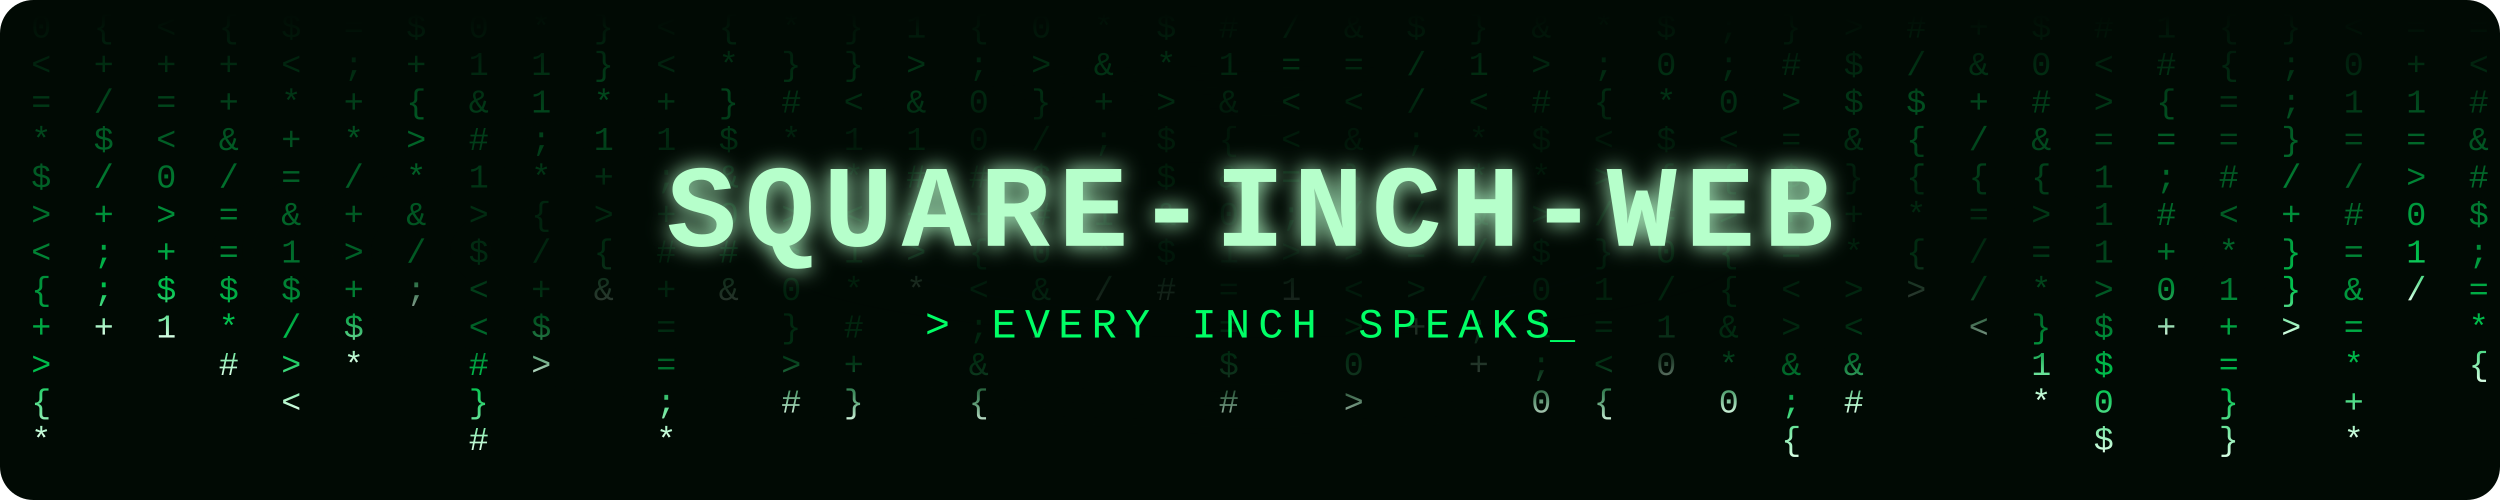
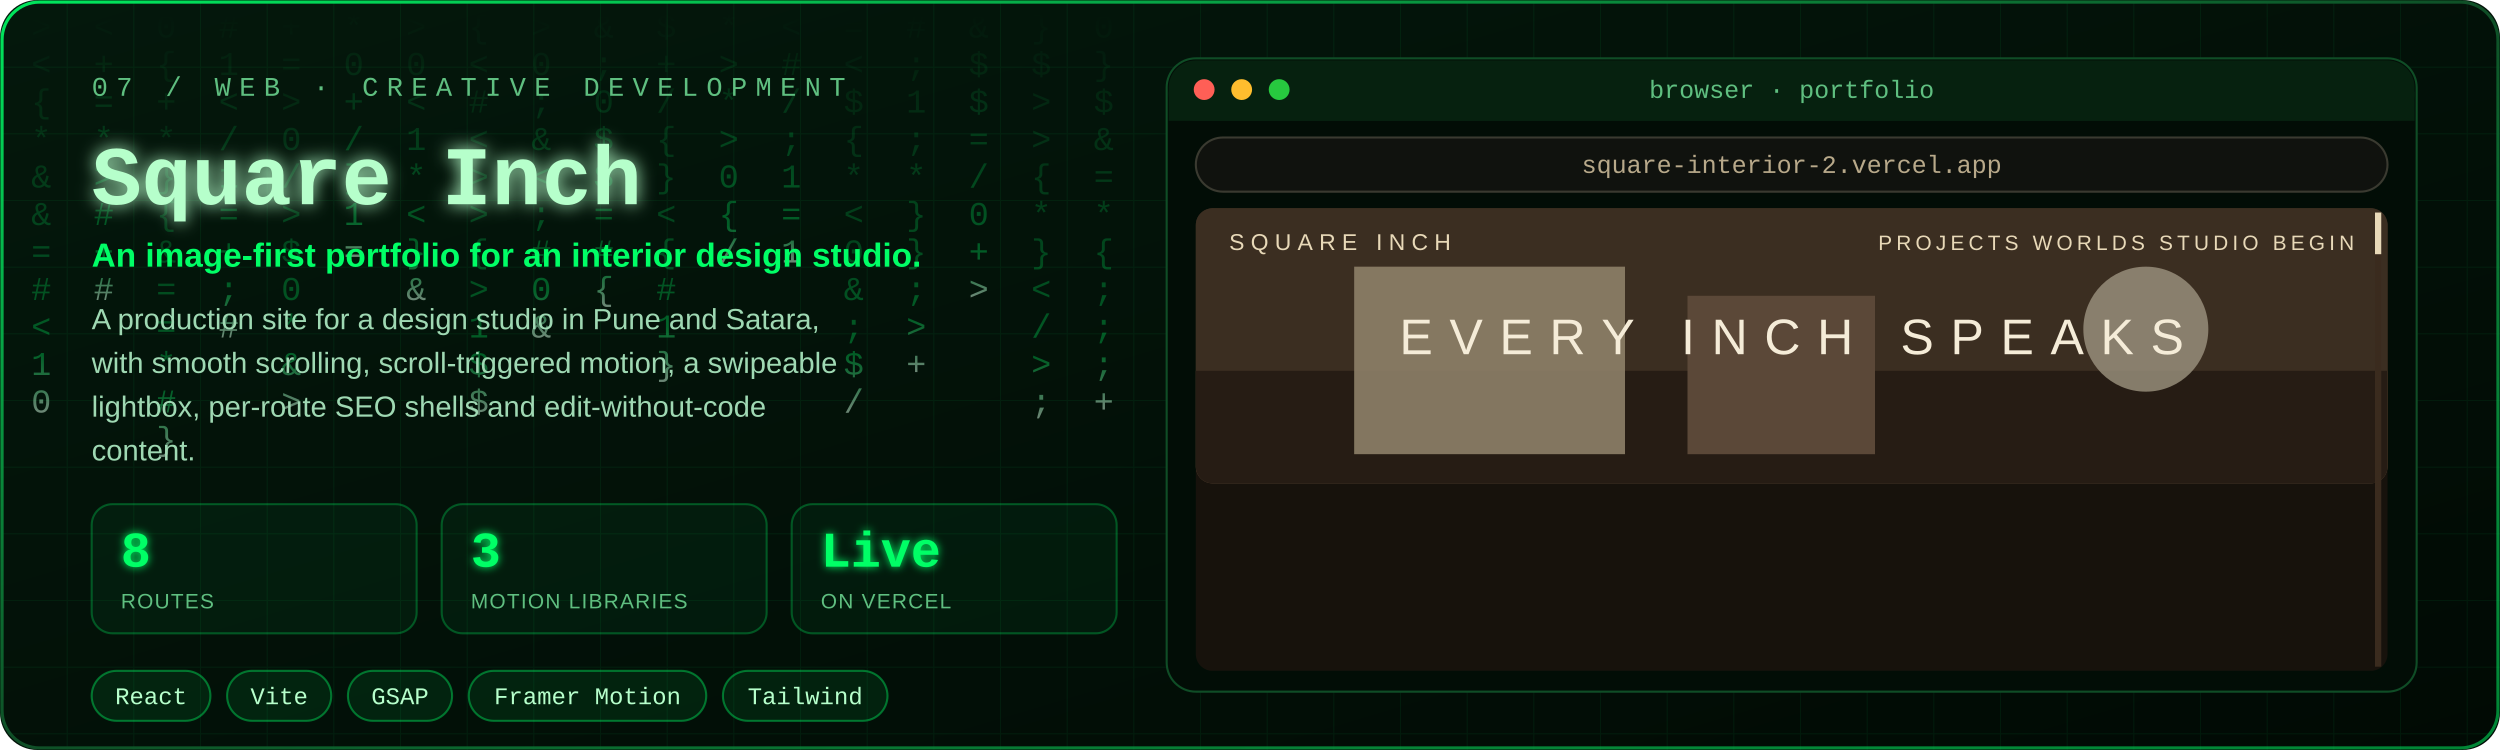
- <svg xmlns="http://www.w3.org/2000/svg" width="1200" height="240" viewBox="0 0 1200 240">
+ <svg xmlns="http://www.w3.org/2000/svg" width="1200" height="360" viewBox="0 0 1200 360">
  <defs>
    <clipPath id="clip">
-       <rect width="1200" height="240" rx="16" />
+       <rect width="1200" height="360" rx="18" />
    </clipPath>
-     <linearGradient id="fade" x1="0" y1="0" x2="0" y2="1">
+     <linearGradient id="bg" x1="0" y1="0" x2="1" y2="1">
+       <stop offset="0" stop-color="#04180c" />
+       <stop offset="1" stop-color="#010a04" />
+     </linearGradient>
+     <linearGradient id="bd" x1="0" y1="0" x2="1" y2="1">
+       <stop offset="0" stop-color="#00ff66" stop-opacity="0.9" />
+       <stop offset="0.5" stop-color="#0f4d26" />
+       <stop offset="1" stop-color="#00ff66" stop-opacity="0.5" />
+     </linearGradient>
+     <linearGradient id="sweep" x1="0" y1="0" x2="1" y2="0">
      <stop offset="0" stop-color="#00ff66" stop-opacity="0" />
-       <stop offset="0.85" stop-color="#00ff66" stop-opacity="0.75" />
-       <stop offset="1" stop-color="#d9ffe6" />
+       <stop offset="0.5" stop-color="#00ff66" stop-opacity="0.10" />
+       <stop offset="1" stop-color="#00ff66" stop-opacity="0" />
    </linearGradient>
-     <radialGradient id="dark" cx="0.5" cy="0.5" r="0.5">
-       <stop offset="0" stop-color="#010a04" stop-opacity="0.95" />
-       <stop offset="0.7" stop-color="#010a04" stop-opacity="0.8" />
-       <stop offset="1" stop-color="#010a04" stop-opacity="0" />
-     </radialGradient>
-     <filter id="glow" x="-20%" y="-50%" width="140%" height="200%">
-       <feGaussianBlur stdDeviation="5" result="b" />
+     <pattern id="grid" width="32" height="32" patternUnits="userSpaceOnUse">
+       <path d="M32 0H0V32" fill="none" stroke="#00ff66" stroke-opacity="0.06" />
+     </pattern>
+     <filter id="g" x="-20%" y="-50%" width="140%" height="200%">
+       <feGaussianBlur stdDeviation="4" result="b" />
      <feMerge>
        <feMergeNode in="b" />
        <feMergeNode in="SourceGraphic" />
      </feMerge>
    </filter>
+     <filter id="gs" x="-60%" y="-60%" width="220%" height="220%">
+       <feGaussianBlur stdDeviation="2" result="b" />
+       <feMerge>
+         <feMergeNode in="b" />
+         <feMergeNode in="SourceGraphic" />
+       </feMerge>
+     </filter>
+     <linearGradient id="fade" x1="0" y1="0" x2="0" y2="1">
+       <stop offset="0" stop-color="#00ff66" stop-opacity="0" />
+       <stop offset="0.85" stop-color="#00ff66" stop-opacity="0.35" />
+       <stop offset="1" stop-color="#d9ffe6" stop-opacity="0.55" />
+     </linearGradient>
  </defs>
  <g clip-path="url(#clip)">
-     <rect width="1200" height="240" fill="#010a04" />
-     <g font-family="Consolas,'Courier New',monospace" font-size="16">
+     <rect width="1200" height="360" fill="url(#bg)" />
+     <rect width="1200" height="360" fill="url(#grid)" />
+     <g font-family="Consolas,'Courier New',monospace" font-size="16" opacity="0.9">
      <text x="15" y="0" fill="url(#fade)">
-         <animateTransform attributeName="transform" type="translate" from="0 -226" to="0 260" dur="5.7s" begin="-4.5s" repeatCount="indefinite" />
-         <tspan x="15" dy="18">0</tspan>
-         <tspan x="15" dy="18">&lt;</tspan>
-         <tspan x="15" dy="18">=</tspan>
-         <tspan x="15" dy="18">*</tspan>
-         <tspan x="15" dy="18">$</tspan>
+         <animateTransform attributeName="transform" type="translate" from="0 -208" to="0 380" dur="6.1s" begin="-1.8s" repeatCount="indefinite" />
        <tspan x="15" dy="18">&gt;</tspan>
        <tspan x="15" dy="18">&lt;</tspan>
        <tspan x="15" dy="18">{</tspan>
-         <tspan x="15" dy="18">+</tspan>
-         <tspan x="15" dy="18">&gt;</tspan>
-         <tspan x="15" dy="18">{</tspan>
        <tspan x="15" dy="18">*</tspan>
+         <tspan x="15" dy="18">&amp;</tspan>
+         <tspan x="15" dy="18">&amp;</tspan>
+         <tspan x="15" dy="18">=</tspan>
+         <tspan x="15" dy="18">#</tspan>
+         <tspan x="15" dy="18">&lt;</tspan>
+         <tspan x="15" dy="18">1</tspan>
+         <tspan x="15" dy="18">0</tspan>
      </text>
      <text x="45" y="0" fill="url(#fade)">
-         <animateTransform attributeName="transform" type="translate" from="0 -172" to="0 260" dur="4.5s" begin="-1.8s" repeatCount="indefinite" />
-         <tspan x="45" dy="18">{</tspan>
+         <animateTransform attributeName="transform" type="translate" from="0 -154" to="0 380" dur="5.9s" begin="-4.4s" repeatCount="indefinite" />
+         <tspan x="45" dy="18">&lt;</tspan>
        <tspan x="45" dy="18">+</tspan>
-         <tspan x="45" dy="18">/</tspan>
-         <tspan x="45" dy="18">$</tspan>
-         <tspan x="45" dy="18">/</tspan>
+         <tspan x="45" dy="18">=</tspan>
+         <tspan x="45" dy="18">*</tspan>
+         <tspan x="45" dy="18">&gt;</tspan>
+         <tspan x="45" dy="18">#</tspan>
        <tspan x="45" dy="18">+</tspan>
-         <tspan x="45" dy="18">;</tspan>
-         <tspan x="45" dy="18">;</tspan>
-         <tspan x="45" dy="18">+</tspan>
+         <tspan x="45" dy="18">#</tspan>
      </text>
      <text x="75" y="0" fill="url(#fade)">
-         <animateTransform attributeName="transform" type="translate" from="0 -172" to="0 260" dur="7.5s" begin="-1.4s" repeatCount="indefinite" />
-         <tspan x="75" dy="18">&lt;</tspan>
+         <animateTransform attributeName="transform" type="translate" from="0 -226" to="0 380" dur="6.0s" begin="-6.0s" repeatCount="indefinite" />
+         <tspan x="75" dy="18">0</tspan>
+         <tspan x="75" dy="18">{</tspan>
        <tspan x="75" dy="18">+</tspan>
+         <tspan x="75" dy="18">*</tspan>
+         <tspan x="75" dy="18">}</tspan>
+         <tspan x="75" dy="18">{</tspan>
+         <tspan x="75" dy="18">&amp;</tspan>
        <tspan x="75" dy="18">=</tspan>
-         <tspan x="75" dy="18">&lt;</tspan>
-         <tspan x="75" dy="18">0</tspan>
-         <tspan x="75" dy="18">&gt;</tspan>
-         <tspan x="75" dy="18">+</tspan>
-         <tspan x="75" dy="18">$</tspan>
-         <tspan x="75" dy="18">1</tspan>
+         <tspan x="75" dy="18">=</tspan>
+         <tspan x="75" dy="18">*</tspan>
+         <tspan x="75" dy="18">#</tspan>
+         <tspan x="75" dy="18">}</tspan>
      </text>
      <text x="105" y="0" fill="url(#fade)">
-         <animateTransform attributeName="transform" type="translate" from="0 -190" to="0 260" dur="8.1s" begin="-6.2s" repeatCount="indefinite" />
-         <tspan x="105" dy="18">{</tspan>
+         <animateTransform attributeName="transform" type="translate" from="0 -172" to="0 380" dur="6.7s" begin="-5.9s" repeatCount="indefinite" />
+         <tspan x="105" dy="18">#</tspan>
+         <tspan x="105" dy="18">1</tspan>
+         <tspan x="105" dy="18">&lt;</tspan>
+         <tspan x="105" dy="18">/</tspan>
+         <tspan x="105" dy="18">1</tspan>
+         <tspan x="105" dy="18">=</tspan>
        <tspan x="105" dy="18">+</tspan>
-         <tspan x="105" dy="18">+</tspan>
-         <tspan x="105" dy="18">&amp;</tspan>
-         <tspan x="105" dy="18">/</tspan>
-         <tspan x="105" dy="18">=</tspan>
-         <tspan x="105" dy="18">=</tspan>
-         <tspan x="105" dy="18">$</tspan>
-         <tspan x="105" dy="18">*</tspan>
+         <tspan x="105" dy="18">;</tspan>
        <tspan x="105" dy="18">#</tspan>
      </text>
      <text x="135" y="0" fill="url(#fade)">
-         <animateTransform attributeName="transform" type="translate" from="0 -208" to="0 260" dur="8.1s" begin="-4.2s" repeatCount="indefinite" />
-         <tspan x="135" dy="18">$</tspan>
-         <tspan x="135" dy="18">&lt;</tspan>
-         <tspan x="135" dy="18">*</tspan>
+         <animateTransform attributeName="transform" type="translate" from="0 -208" to="0 380" dur="4.7s" begin="-3.8s" repeatCount="indefinite" />
        <tspan x="135" dy="18">+</tspan>
        <tspan x="135" dy="18">=</tspan>
-         <tspan x="135" dy="18">&amp;</tspan>
-         <tspan x="135" dy="18">1</tspan>
-         <tspan x="135" dy="18">$</tspan>
+         <tspan x="135" dy="18">&gt;</tspan>
+         <tspan x="135" dy="18">0</tspan>
        <tspan x="135" dy="18">/</tspan>
        <tspan x="135" dy="18">&gt;</tspan>
-         <tspan x="135" dy="18">&lt;</tspan>
+         <tspan x="135" dy="18">$</tspan>
+         <tspan x="135" dy="18">0</tspan>
+         <tspan x="135" dy="18">*</tspan>
+         <tspan x="135" dy="18">&amp;</tspan>
+         <tspan x="135" dy="18">&gt;</tspan>
      </text>
      <text x="165" y="0" fill="url(#fade)">
-         <animateTransform attributeName="transform" type="translate" from="0 -190" to="0 260" dur="6.8s" begin="-6.3s" repeatCount="indefinite" />
+         <animateTransform attributeName="transform" type="translate" from="0 -136" to="0 380" dur="8.8s" begin="-3.3s" repeatCount="indefinite" />
+         <tspan x="165" dy="18">*</tspan>
+         <tspan x="165" dy="18">0</tspan>
+         <tspan x="165" dy="18">+</tspan>
+         <tspan x="165" dy="18">/</tspan>
+         <tspan x="165" dy="18">}</tspan>
+         <tspan x="165" dy="18">1</tspan>
        <tspan x="165" dy="18">=</tspan>
-         <tspan x="165" dy="18">;</tspan>
-         <tspan x="165" dy="18">+</tspan>
-         <tspan x="165" dy="18">*</tspan>
-         <tspan x="165" dy="18">/</tspan>
-         <tspan x="165" dy="18">+</tspan>
-         <tspan x="165" dy="18">&gt;</tspan>
-         <tspan x="165" dy="18">+</tspan>
-         <tspan x="165" dy="18">$</tspan>
-         <tspan x="165" dy="18">*</tspan>
      </text>
      <text x="195" y="0" fill="url(#fade)">
-         <animateTransform attributeName="transform" type="translate" from="0 -154" to="0 260" dur="6.7s" begin="-1.4s" repeatCount="indefinite" />
-         <tspan x="195" dy="18">$</tspan>
-         <tspan x="195" dy="18">+</tspan>
-         <tspan x="195" dy="18">{</tspan>
+         <animateTransform attributeName="transform" type="translate" from="0 -154" to="0 380" dur="8.8s" begin="-4.6s" repeatCount="indefinite" />
        <tspan x="195" dy="18">&gt;</tspan>
+         <tspan x="195" dy="18">0</tspan>
+         <tspan x="195" dy="18">&lt;</tspan>
+         <tspan x="195" dy="18">1</tspan>
        <tspan x="195" dy="18">*</tspan>
+         <tspan x="195" dy="18">&lt;</tspan>
+         <tspan x="195" dy="18">}</tspan>
        <tspan x="195" dy="18">&amp;</tspan>
-         <tspan x="195" dy="18">/</tspan>
-         <tspan x="195" dy="18">;</tspan>
      </text>
      <text x="225" y="0" fill="url(#fade)">
-         <animateTransform attributeName="transform" type="translate" from="0 -226" to="0 260" dur="6.5s" begin="-1.1s" repeatCount="indefinite" />
-         <tspan x="225" dy="18">0</tspan>
-         <tspan x="225" dy="18">1</tspan>
-         <tspan x="225" dy="18">&amp;</tspan>
-         <tspan x="225" dy="18">#</tspan>
-         <tspan x="225" dy="18">1</tspan>
-         <tspan x="225" dy="18">&gt;</tspan>
-         <tspan x="225" dy="18">$</tspan>
-         <tspan x="225" dy="18">&lt;</tspan>
+         <animateTransform attributeName="transform" type="translate" from="0 -208" to="0 380" dur="8.1s" begin="-4.3s" repeatCount="indefinite" />
+         <tspan x="225" dy="18">{</tspan>
        <tspan x="225" dy="18">&lt;</tspan>
        <tspan x="225" dy="18">#</tspan>
-         <tspan x="225" dy="18">}</tspan>
-         <tspan x="225" dy="18">#</tspan>
+         <tspan x="225" dy="18">&lt;</tspan>
+         <tspan x="225" dy="18">&gt;</tspan>
+         <tspan x="225" dy="18">&gt;</tspan>
+         <tspan x="225" dy="18">{</tspan>
+         <tspan x="225" dy="18">&gt;</tspan>
+         <tspan x="225" dy="18">1</tspan>
+         <tspan x="225" dy="18">$</tspan>
+         <tspan x="225" dy="18">$</tspan>
      </text>
      <text x="255" y="0" fill="url(#fade)">
-         <animateTransform attributeName="transform" type="translate" from="0 -190" to="0 260" dur="6.1s" begin="-0.5s" repeatCount="indefinite" />
-         <tspan x="255" dy="18">*</tspan>
-         <tspan x="255" dy="18">1</tspan>
-         <tspan x="255" dy="18">1</tspan>
+         <animateTransform attributeName="transform" type="translate" from="0 -172" to="0 380" dur="5.7s" begin="-0.3s" repeatCount="indefinite" />
+         <tspan x="255" dy="18">&gt;</tspan>
+         <tspan x="255" dy="18">0</tspan>
        <tspan x="255" dy="18">;</tspan>
-         <tspan x="255" dy="18">*</tspan>
-         <tspan x="255" dy="18">{</tspan>
-         <tspan x="255" dy="18">/</tspan>
-         <tspan x="255" dy="18">+</tspan>
-         <tspan x="255" dy="18">$</tspan>
-         <tspan x="255" dy="18">&gt;</tspan>
+         <tspan x="255" dy="18">&amp;</tspan>
+         <tspan x="255" dy="18">&lt;</tspan>
+         <tspan x="255" dy="18">;</tspan>
+         <tspan x="255" dy="18">#</tspan>
+         <tspan x="255" dy="18">0</tspan>
+         <tspan x="255" dy="18">&amp;</tspan>
      </text>
      <text x="285" y="0" fill="url(#fade)">
-         <animateTransform attributeName="transform" type="translate" from="0 -154" to="0 260" dur="5.2s" begin="-0.2s" repeatCount="indefinite" />
-         <tspan x="285" dy="18">}</tspan>
-         <tspan x="285" dy="18">}</tspan>
-         <tspan x="285" dy="18">*</tspan>
-         <tspan x="285" dy="18">1</tspan>
-         <tspan x="285" dy="18">+</tspan>
-         <tspan x="285" dy="18">&gt;</tspan>
+         <animateTransform attributeName="transform" type="translate" from="0 -154" to="0 380" dur="5.5s" begin="-0.4s" repeatCount="indefinite" />
+         <tspan x="285" dy="18">&amp;</tspan>
+         <tspan x="285" dy="18">;</tspan>
+         <tspan x="285" dy="18">0</tspan>
+         <tspan x="285" dy="18">$</tspan>
+         <tspan x="285" dy="18">$</tspan>
+         <tspan x="285" dy="18">=</tspan>
+         <tspan x="285" dy="18">#</tspan>
        <tspan x="285" dy="18">{</tspan>
-         <tspan x="285" dy="18">&amp;</tspan>
      </text>
      <text x="315" y="0" fill="url(#fade)">
-         <animateTransform attributeName="transform" type="translate" from="0 -226" to="0 260" dur="5.1s" begin="-3.1s" repeatCount="indefinite" />
+         <animateTransform attributeName="transform" type="translate" from="0 -190" to="0 380" dur="6.4s" begin="-6.1s" repeatCount="indefinite" />
+         <tspan x="315" dy="18">$</tspan>
+         <tspan x="315" dy="18">+</tspan>
+         <tspan x="315" dy="18">/</tspan>
+         <tspan x="315" dy="18">{</tspan>
+         <tspan x="315" dy="18">}</tspan>
        <tspan x="315" dy="18">&lt;</tspan>
-         <tspan x="315" dy="18">&lt;</tspan>
-         <tspan x="315" dy="18">+</tspan>
+         <tspan x="315" dy="18">{</tspan>
+         <tspan x="315" dy="18">#</tspan>
        <tspan x="315" dy="18">1</tspan>
-         <tspan x="315" dy="18">;</tspan>
-         <tspan x="315" dy="18">+</tspan>
-         <tspan x="315" dy="18">#</tspan>
-         <tspan x="315" dy="18">+</tspan>
-         <tspan x="315" dy="18">=</tspan>
-         <tspan x="315" dy="18">=</tspan>
-         <tspan x="315" dy="18">;</tspan>
-         <tspan x="315" dy="18">*</tspan>
+         <tspan x="315" dy="18">}</tspan>
      </text>
      <text x="345" y="0" fill="url(#fade)">
-         <animateTransform attributeName="transform" type="translate" from="0 -154" to="0 260" dur="7.0s" begin="-6.7s" repeatCount="indefinite" />
+         <animateTransform attributeName="transform" type="translate" from="0 -136" to="0 380" dur="8.2s" begin="-4.4s" repeatCount="indefinite" />
+         <tspan x="345" dy="18">*</tspan>
+         <tspan x="345" dy="18">&gt;</tspan>
+         <tspan x="345" dy="18">*</tspan>
+         <tspan x="345" dy="18">&gt;</tspan>
+         <tspan x="345" dy="18">0</tspan>
        <tspan x="345" dy="18">{</tspan>
-         <tspan x="345" dy="18">*</tspan>
-         <tspan x="345" dy="18">}</tspan>
-         <tspan x="345" dy="18">$</tspan>
-         <tspan x="345" dy="18">&amp;</tspan>
-         <tspan x="345" dy="18">0</tspan>
-         <tspan x="345" dy="18">#</tspan>
-         <tspan x="345" dy="18">&amp;</tspan>
+         <tspan x="345" dy="18">/</tspan>
      </text>
      <text x="375" y="0" fill="url(#fade)">
-         <animateTransform attributeName="transform" type="translate" from="0 -208" to="0 260" dur="8.2s" begin="-7.1s" repeatCount="indefinite" />
-         <tspan x="375" dy="18">*</tspan>
-         <tspan x="375" dy="18">}</tspan>
+         <animateTransform attributeName="transform" type="translate" from="0 -136" to="0 380" dur="7.5s" begin="-2.3s" repeatCount="indefinite" />
+         <tspan x="375" dy="18">&lt;</tspan>
        <tspan x="375" dy="18">#</tspan>
-         <tspan x="375" dy="18">*</tspan>
-         <tspan x="375" dy="18">&gt;</tspan>
-         <tspan x="375" dy="18">&gt;</tspan>
-         <tspan x="375" dy="18">&gt;</tspan>
-         <tspan x="375" dy="18">0</tspan>
-         <tspan x="375" dy="18">}</tspan>
-         <tspan x="375" dy="18">&gt;</tspan>
-         <tspan x="375" dy="18">#</tspan>
+         <tspan x="375" dy="18">/</tspan>
+         <tspan x="375" dy="18">;</tspan>
+         <tspan x="375" dy="18">1</tspan>
+         <tspan x="375" dy="18">=</tspan>
+         <tspan x="375" dy="18">1</tspan>
      </text>
      <text x="405" y="0" fill="url(#fade)">
-         <animateTransform attributeName="transform" type="translate" from="0 -208" to="0 260" dur="5.7s" begin="-4.6s" repeatCount="indefinite" />
-         <tspan x="405" dy="18">}</tspan>
-         <tspan x="405" dy="18">}</tspan>
+         <animateTransform attributeName="transform" type="translate" from="0 -208" to="0 380" dur="7.2s" begin="-1.7s" repeatCount="indefinite" />
+         <tspan x="405" dy="18">=</tspan>
        <tspan x="405" dy="18">&lt;</tspan>
-         <tspan x="405" dy="18">1</tspan>
+         <tspan x="405" dy="18">$</tspan>
+         <tspan x="405" dy="18">{</tspan>
        <tspan x="405" dy="18">*</tspan>
        <tspan x="405" dy="18">&lt;</tspan>
-         <tspan x="405" dy="18">1</tspan>
-         <tspan x="405" dy="18">*</tspan>
-         <tspan x="405" dy="18">#</tspan>
-         <tspan x="405" dy="18">+</tspan>
-         <tspan x="405" dy="18">}</tspan>
+         <tspan x="405" dy="18">0</tspan>
+         <tspan x="405" dy="18">&amp;</tspan>
+         <tspan x="405" dy="18">;</tspan>
+         <tspan x="405" dy="18">$</tspan>
+         <tspan x="405" dy="18">/</tspan>
      </text>
      <text x="435" y="0" fill="url(#fade)">
-         <animateTransform attributeName="transform" type="translate" from="0 -154" to="0 260" dur="9.0s" begin="-0.3s" repeatCount="indefinite" />
+         <animateTransform attributeName="transform" type="translate" from="0 -190" to="0 380" dur="5.1s" begin="-2.1s" repeatCount="indefinite" />
+         <tspan x="435" dy="18">#</tspan>
+         <tspan x="435" dy="18">;</tspan>
        <tspan x="435" dy="18">1</tspan>
+         <tspan x="435" dy="18">;</tspan>
+         <tspan x="435" dy="18">*</tspan>
+         <tspan x="435" dy="18">}</tspan>
+         <tspan x="435" dy="18">}</tspan>
+         <tspan x="435" dy="18">;</tspan>
        <tspan x="435" dy="18">&gt;</tspan>
-         <tspan x="435" dy="18">&amp;</tspan>
-         <tspan x="435" dy="18">1</tspan>
-         <tspan x="435" dy="18">#</tspan>
        <tspan x="435" dy="18">+</tspan>
-         <tspan x="435" dy="18">&gt;</tspan>
-         <tspan x="435" dy="18">*</tspan>
      </text>
      <text x="465" y="0" fill="url(#fade)">
-         <animateTransform attributeName="transform" type="translate" from="0 -208" to="0 260" dur="6.2s" begin="-4.1s" repeatCount="indefinite" />
-         <tspan x="465" dy="18">{</tspan>
-         <tspan x="465" dy="18">;</tspan>
+         <animateTransform attributeName="transform" type="translate" from="0 -154" to="0 380" dur="8.8s" begin="-5.3s" repeatCount="indefinite" />
+         <tspan x="465" dy="18">&amp;</tspan>
+         <tspan x="465" dy="18">$</tspan>
+         <tspan x="465" dy="18">$</tspan>
+         <tspan x="465" dy="18">=</tspan>
+         <tspan x="465" dy="18">/</tspan>
        <tspan x="465" dy="18">0</tspan>
-         <tspan x="465" dy="18">0</tspan>
-         <tspan x="465" dy="18">#</tspan>
        <tspan x="465" dy="18">+</tspan>
-         <tspan x="465" dy="18">{</tspan>
-         <tspan x="465" dy="18">&lt;</tspan>
-         <tspan x="465" dy="18">;</tspan>
-         <tspan x="465" dy="18">&amp;</tspan>
-         <tspan x="465" dy="18">{</tspan>
+         <tspan x="465" dy="18">&gt;</tspan>
      </text>
      <text x="495" y="0" fill="url(#fade)">
-         <animateTransform attributeName="transform" type="translate" from="0 -172" to="0 260" dur="6.8s" begin="-0.5s" repeatCount="indefinite" />
-         <tspan x="495" dy="18">0</tspan>
+         <animateTransform attributeName="transform" type="translate" from="0 -208" to="0 380" dur="4.8s" begin="-4.7s" repeatCount="indefinite" />
+         <tspan x="495" dy="18">}</tspan>
+         <tspan x="495" dy="18">$</tspan>
        <tspan x="495" dy="18">&gt;</tspan>
+         <tspan x="495" dy="18">&gt;</tspan>
+         <tspan x="495" dy="18">{</tspan>
+         <tspan x="495" dy="18">*</tspan>
        <tspan x="495" dy="18">}</tspan>
+         <tspan x="495" dy="18">&lt;</tspan>
        <tspan x="495" dy="18">/</tspan>
-         <tspan x="495" dy="18">$</tspan>
-         <tspan x="495" dy="18">#</tspan>
-         <tspan x="495" dy="18">0</tspan>
-         <tspan x="495" dy="18">&amp;</tspan>
-         <tspan x="495" dy="18">/</tspan>
+         <tspan x="495" dy="18">&gt;</tspan>
+         <tspan x="495" dy="18">;</tspan>
      </text>
      <text x="525" y="0" fill="url(#fade)">
-         <animateTransform attributeName="transform" type="translate" from="0 -154" to="0 260" dur="6.7s" begin="-6.5s" repeatCount="indefinite" />
+         <animateTransform attributeName="transform" type="translate" from="0 -208" to="0 380" dur="4.5s" begin="-0.5s" repeatCount="indefinite" />
+         <tspan x="525" dy="18">0</tspan>
+         <tspan x="525" dy="18">}</tspan>
+         <tspan x="525" dy="18">$</tspan>
+         <tspan x="525" dy="18">&amp;</tspan>
+         <tspan x="525" dy="18">=</tspan>
        <tspan x="525" dy="18">*</tspan>
-         <tspan x="525" dy="18">&amp;</tspan>
+         <tspan x="525" dy="18">{</tspan>
+         <tspan x="525" dy="18">;</tspan>
+         <tspan x="525" dy="18">;</tspan>
+         <tspan x="525" dy="18">;</tspan>
        <tspan x="525" dy="18">+</tspan>
-         <tspan x="525" dy="18">;</tspan>
-         <tspan x="525" dy="18">=</tspan>
-         <tspan x="525" dy="18">1</tspan>
-         <tspan x="525" dy="18">*</tspan>
-         <tspan x="525" dy="18">/</tspan>
-       </text>
-       <text x="555" y="0" fill="url(#fade)">
-         <animateTransform attributeName="transform" type="translate" from="0 -154" to="0 260" dur="8.7s" begin="-7.8s" repeatCount="indefinite" />
-         <tspan x="555" dy="18">$</tspan>
-         <tspan x="555" dy="18">*</tspan>
-         <tspan x="555" dy="18">&gt;</tspan>
-         <tspan x="555" dy="18">$</tspan>
-         <tspan x="555" dy="18">$</tspan>
-         <tspan x="555" dy="18">&amp;</tspan>
-         <tspan x="555" dy="18">$</tspan>
-         <tspan x="555" dy="18">#</tspan>
-       </text>
-       <text x="585" y="0" fill="url(#fade)">
-         <animateTransform attributeName="transform" type="translate" from="0 -208" to="0 260" dur="7.9s" begin="-4.2s" repeatCount="indefinite" />
-         <tspan x="585" dy="18">#</tspan>
-         <tspan x="585" dy="18">1</tspan>
-         <tspan x="585" dy="18">&amp;</tspan>
-         <tspan x="585" dy="18">{</tspan>
-         <tspan x="585" dy="18">&amp;</tspan>
-         <tspan x="585" dy="18">0</tspan>
-         <tspan x="585" dy="18">1</tspan>
-         <tspan x="585" dy="18">=</tspan>
-         <tspan x="585" dy="18">=</tspan>
-         <tspan x="585" dy="18">$</tspan>
-         <tspan x="585" dy="18">#</tspan>
-       </text>
-       <text x="615" y="0" fill="url(#fade)">
-         <animateTransform attributeName="transform" type="translate" from="0 -154" to="0 260" dur="7.4s" begin="-3.5s" repeatCount="indefinite" />
-         <tspan x="615" dy="18">/</tspan>
-         <tspan x="615" dy="18">=</tspan>
-         <tspan x="615" dy="18">&lt;</tspan>
-         <tspan x="615" dy="18">&lt;</tspan>
-         <tspan x="615" dy="18">=</tspan>
-         <tspan x="615" dy="18">;</tspan>
-         <tspan x="615" dy="18">&gt;</tspan>
-         <tspan x="615" dy="18">1</tspan>
-       </text>
-       <text x="645" y="0" fill="url(#fade)">
-         <animateTransform attributeName="transform" type="translate" from="0 -208" to="0 260" dur="6.6s" begin="-4.4s" repeatCount="indefinite" />
-         <tspan x="645" dy="18">&amp;</tspan>
-         <tspan x="645" dy="18">=</tspan>
-         <tspan x="645" dy="18">&lt;</tspan>
-         <tspan x="645" dy="18">&amp;</tspan>
-         <tspan x="645" dy="18">}</tspan>
-         <tspan x="645" dy="18">/</tspan>
-         <tspan x="645" dy="18">&gt;</tspan>
-         <tspan x="645" dy="18">&lt;</tspan>
-         <tspan x="645" dy="18">&gt;</tspan>
-         <tspan x="645" dy="18">0</tspan>
-         <tspan x="645" dy="18">&gt;</tspan>
-       </text>
-       <text x="675" y="0" fill="url(#fade)">
-         <animateTransform attributeName="transform" type="translate" from="0 -172" to="0 260" dur="8.8s" begin="-2.2s" repeatCount="indefinite" />
-         <tspan x="675" dy="18">$</tspan>
-         <tspan x="675" dy="18">/</tspan>
-         <tspan x="675" dy="18">/</tspan>
-         <tspan x="675" dy="18">;</tspan>
-         <tspan x="675" dy="18">+</tspan>
-         <tspan x="675" dy="18">/</tspan>
-         <tspan x="675" dy="18">=</tspan>
-         <tspan x="675" dy="18">&gt;</tspan>
-         <tspan x="675" dy="18">+</tspan>
-       </text>
-       <text x="705" y="0" fill="url(#fade)">
-         <animateTransform attributeName="transform" type="translate" from="0 -190" to="0 260" dur="4.4s" begin="-2.7s" repeatCount="indefinite" />
-         <tspan x="705" dy="18">}</tspan>
-         <tspan x="705" dy="18">1</tspan>
-         <tspan x="705" dy="18">&lt;</tspan>
-         <tspan x="705" dy="18">*</tspan>
-         <tspan x="705" dy="18">*</tspan>
-         <tspan x="705" dy="18">&amp;</tspan>
-         <tspan x="705" dy="18">/</tspan>
-         <tspan x="705" dy="18">/</tspan>
-         <tspan x="705" dy="18">;</tspan>
-         <tspan x="705" dy="18">+</tspan>
-       </text>
-       <text x="735" y="0" fill="url(#fade)">
-         <animateTransform attributeName="transform" type="translate" from="0 -208" to="0 260" dur="8.0s" begin="-5.6s" repeatCount="indefinite" />
-         <tspan x="735" dy="18">&amp;</tspan>
-         <tspan x="735" dy="18">&gt;</tspan>
-         <tspan x="735" dy="18">#</tspan>
-         <tspan x="735" dy="18">$</tspan>
-         <tspan x="735" dy="18">*</tspan>
-         <tspan x="735" dy="18">&gt;</tspan>
-         <tspan x="735" dy="18">$</tspan>
-         <tspan x="735" dy="18">0</tspan>
-         <tspan x="735" dy="18">1</tspan>
-         <tspan x="735" dy="18">;</tspan>
-         <tspan x="735" dy="18">0</tspan>
-       </text>
-       <text x="765" y="0" fill="url(#fade)">
-         <animateTransform attributeName="transform" type="translate" from="0 -208" to="0 260" dur="8.7s" begin="-4.1s" repeatCount="indefinite" />
-         <tspan x="765" dy="18">*</tspan>
-         <tspan x="765" dy="18">;</tspan>
-         <tspan x="765" dy="18">{</tspan>
-         <tspan x="765" dy="18">&lt;</tspan>
-         <tspan x="765" dy="18">&gt;</tspan>
-         <tspan x="765" dy="18">/</tspan>
-         <tspan x="765" dy="18">}</tspan>
-         <tspan x="765" dy="18">1</tspan>
-         <tspan x="765" dy="18">=</tspan>
-         <tspan x="765" dy="18">&lt;</tspan>
-         <tspan x="765" dy="18">{</tspan>
-       </text>
-       <text x="795" y="0" fill="url(#fade)">
-         <animateTransform attributeName="transform" type="translate" from="0 -190" to="0 260" dur="5.2s" begin="-3.7s" repeatCount="indefinite" />
-         <tspan x="795" dy="18">$</tspan>
-         <tspan x="795" dy="18">0</tspan>
-         <tspan x="795" dy="18">*</tspan>
-         <tspan x="795" dy="18">$</tspan>
-         <tspan x="795" dy="18">{</tspan>
-         <tspan x="795" dy="18">=</tspan>
-         <tspan x="795" dy="18">0</tspan>
-         <tspan x="795" dy="18">/</tspan>
-         <tspan x="795" dy="18">1</tspan>
-         <tspan x="795" dy="18">0</tspan>
-       </text>
-       <text x="825" y="0" fill="url(#fade)">
-         <animateTransform attributeName="transform" type="translate" from="0 -208" to="0 260" dur="4.3s" begin="-0.2s" repeatCount="indefinite" />
-         <tspan x="825" dy="18">;</tspan>
-         <tspan x="825" dy="18">;</tspan>
-         <tspan x="825" dy="18">0</tspan>
-         <tspan x="825" dy="18">&lt;</tspan>
-         <tspan x="825" dy="18">{</tspan>
-         <tspan x="825" dy="18">&gt;</tspan>
-         <tspan x="825" dy="18">{</tspan>
-         <tspan x="825" dy="18">{</tspan>
-         <tspan x="825" dy="18">&amp;</tspan>
-         <tspan x="825" dy="18">*</tspan>
-         <tspan x="825" dy="18">0</tspan>
-       </text>
-       <text x="855" y="0" fill="url(#fade)">
-         <animateTransform attributeName="transform" type="translate" from="0 -226" to="0 260" dur="6.3s" begin="-2.8s" repeatCount="indefinite" />
-         <tspan x="855" dy="18">}</tspan>
-         <tspan x="855" dy="18">#</tspan>
-         <tspan x="855" dy="18">&gt;</tspan>
-         <tspan x="855" dy="18">=</tspan>
-         <tspan x="855" dy="18">$</tspan>
-         <tspan x="855" dy="18">+</tspan>
-         <tspan x="855" dy="18">=</tspan>
-         <tspan x="855" dy="18">&lt;</tspan>
-         <tspan x="855" dy="18">&gt;</tspan>
-         <tspan x="855" dy="18">&amp;</tspan>
-         <tspan x="855" dy="18">;</tspan>
-         <tspan x="855" dy="18">{</tspan>
-       </text>
-       <text x="885" y="0" fill="url(#fade)">
-         <animateTransform attributeName="transform" type="translate" from="0 -208" to="0 260" dur="6.2s" begin="-2.1s" repeatCount="indefinite" />
-         <tspan x="885" dy="18">&gt;</tspan>
-         <tspan x="885" dy="18">$</tspan>
-         <tspan x="885" dy="18">$</tspan>
-         <tspan x="885" dy="18">&amp;</tspan>
-         <tspan x="885" dy="18">}</tspan>
-         <tspan x="885" dy="18">+</tspan>
-         <tspan x="885" dy="18">*</tspan>
-         <tspan x="885" dy="18">&gt;</tspan>
-         <tspan x="885" dy="18">&lt;</tspan>
-         <tspan x="885" dy="18">&amp;</tspan>
-         <tspan x="885" dy="18">#</tspan>
-       </text>
-       <text x="915" y="0" fill="url(#fade)">
-         <animateTransform attributeName="transform" type="translate" from="0 -154" to="0 260" dur="9.0s" begin="-3.0s" repeatCount="indefinite" />
-         <tspan x="915" dy="18">#</tspan>
-         <tspan x="915" dy="18">/</tspan>
-         <tspan x="915" dy="18">$</tspan>
-         <tspan x="915" dy="18">{</tspan>
-         <tspan x="915" dy="18">{</tspan>
-         <tspan x="915" dy="18">*</tspan>
-         <tspan x="915" dy="18">{</tspan>
-         <tspan x="915" dy="18">&gt;</tspan>
-       </text>
-       <text x="945" y="0" fill="url(#fade)">
-         <animateTransform attributeName="transform" type="translate" from="0 -172" to="0 260" dur="6.0s" begin="-0.7s" repeatCount="indefinite" />
-         <tspan x="945" dy="18">+</tspan>
-         <tspan x="945" dy="18">&amp;</tspan>
-         <tspan x="945" dy="18">+</tspan>
-         <tspan x="945" dy="18">/</tspan>
-         <tspan x="945" dy="18">{</tspan>
-         <tspan x="945" dy="18">=</tspan>
-         <tspan x="945" dy="18">/</tspan>
-         <tspan x="945" dy="18">/</tspan>
-         <tspan x="945" dy="18">&lt;</tspan>
-       </text>
-       <text x="975" y="0" fill="url(#fade)">
-         <animateTransform attributeName="transform" type="translate" from="0 -208" to="0 260" dur="4.9s" begin="-4.1s" repeatCount="indefinite" />
-         <tspan x="975" dy="18">$</tspan>
-         <tspan x="975" dy="18">0</tspan>
-         <tspan x="975" dy="18">#</tspan>
-         <tspan x="975" dy="18">&amp;</tspan>
-         <tspan x="975" dy="18">{</tspan>
-         <tspan x="975" dy="18">&gt;</tspan>
-         <tspan x="975" dy="18">=</tspan>
-         <tspan x="975" dy="18">*</tspan>
-         <tspan x="975" dy="18">}</tspan>
-         <tspan x="975" dy="18">1</tspan>
-         <tspan x="975" dy="18">*</tspan>
-       </text>
-       <text x="1005" y="0" fill="url(#fade)">
-         <animateTransform attributeName="transform" type="translate" from="0 -226" to="0 260" dur="7.5s" begin="-6.0s" repeatCount="indefinite" />
-         <tspan x="1005" dy="18">#</tspan>
-         <tspan x="1005" dy="18">&lt;</tspan>
-         <tspan x="1005" dy="18">&gt;</tspan>
-         <tspan x="1005" dy="18">=</tspan>
-         <tspan x="1005" dy="18">1</tspan>
-         <tspan x="1005" dy="18">1</tspan>
-         <tspan x="1005" dy="18">1</tspan>
-         <tspan x="1005" dy="18">&gt;</tspan>
-         <tspan x="1005" dy="18">$</tspan>
-         <tspan x="1005" dy="18">$</tspan>
-         <tspan x="1005" dy="18">0</tspan>
-         <tspan x="1005" dy="18">$</tspan>
-       </text>
-       <text x="1035" y="0" fill="url(#fade)">
-         <animateTransform attributeName="transform" type="translate" from="0 -172" to="0 260" dur="9.0s" begin="-4.4s" repeatCount="indefinite" />
-         <tspan x="1035" dy="18">1</tspan>
-         <tspan x="1035" dy="18">#</tspan>
-         <tspan x="1035" dy="18">{</tspan>
-         <tspan x="1035" dy="18">=</tspan>
-         <tspan x="1035" dy="18">;</tspan>
-         <tspan x="1035" dy="18">#</tspan>
-         <tspan x="1035" dy="18">+</tspan>
-         <tspan x="1035" dy="18">0</tspan>
-         <tspan x="1035" dy="18">+</tspan>
-       </text>
-       <text x="1065" y="0" fill="url(#fade)">
-         <animateTransform attributeName="transform" type="translate" from="0 -226" to="0 260" dur="5.9s" begin="-5.7s" repeatCount="indefinite" />
-         <tspan x="1065" dy="18">{</tspan>
-         <tspan x="1065" dy="18">{</tspan>
-         <tspan x="1065" dy="18">=</tspan>
-         <tspan x="1065" dy="18">=</tspan>
-         <tspan x="1065" dy="18">#</tspan>
-         <tspan x="1065" dy="18">&lt;</tspan>
-         <tspan x="1065" dy="18">*</tspan>
-         <tspan x="1065" dy="18">1</tspan>
-         <tspan x="1065" dy="18">+</tspan>
-         <tspan x="1065" dy="18">=</tspan>
-         <tspan x="1065" dy="18">}</tspan>
-         <tspan x="1065" dy="18">}</tspan>
-       </text>
-       <text x="1095" y="0" fill="url(#fade)">
-         <animateTransform attributeName="transform" type="translate" from="0 -172" to="0 260" dur="5.0s" begin="-4.2s" repeatCount="indefinite" />
-         <tspan x="1095" dy="18">}</tspan>
-         <tspan x="1095" dy="18">;</tspan>
-         <tspan x="1095" dy="18">;</tspan>
-         <tspan x="1095" dy="18">}</tspan>
-         <tspan x="1095" dy="18">/</tspan>
-         <tspan x="1095" dy="18">+</tspan>
-         <tspan x="1095" dy="18">}</tspan>
-         <tspan x="1095" dy="18">}</tspan>
-         <tspan x="1095" dy="18">&gt;</tspan>
-       </text>
-       <text x="1125" y="0" fill="url(#fade)">
-         <animateTransform attributeName="transform" type="translate" from="0 -226" to="0 260" dur="6.9s" begin="-4.2s" repeatCount="indefinite" />
-         <tspan x="1125" dy="18">&lt;</tspan>
-         <tspan x="1125" dy="18">0</tspan>
-         <tspan x="1125" dy="18">1</tspan>
-         <tspan x="1125" dy="18">=</tspan>
-         <tspan x="1125" dy="18">/</tspan>
-         <tspan x="1125" dy="18">#</tspan>
-         <tspan x="1125" dy="18">=</tspan>
-         <tspan x="1125" dy="18">&amp;</tspan>
-         <tspan x="1125" dy="18">=</tspan>
-         <tspan x="1125" dy="18">*</tspan>
-         <tspan x="1125" dy="18">+</tspan>
-         <tspan x="1125" dy="18">*</tspan>
-       </text>
-       <text x="1155" y="0" fill="url(#fade)">
-         <animateTransform attributeName="transform" type="translate" from="0 -154" to="0 260" dur="6.5s" begin="-0.3s" repeatCount="indefinite" />
-         <tspan x="1155" dy="18">=</tspan>
-         <tspan x="1155" dy="18">+</tspan>
-         <tspan x="1155" dy="18">1</tspan>
-         <tspan x="1155" dy="18">=</tspan>
-         <tspan x="1155" dy="18">&gt;</tspan>
-         <tspan x="1155" dy="18">0</tspan>
-         <tspan x="1155" dy="18">1</tspan>
-         <tspan x="1155" dy="18">/</tspan>
-       </text>
-       <text x="1185" y="0" fill="url(#fade)">
-         <animateTransform attributeName="transform" type="translate" from="0 -190" to="0 260" dur="8.4s" begin="-7.8s" repeatCount="indefinite" />
-         <tspan x="1185" dy="18">=</tspan>
-         <tspan x="1185" dy="18">&lt;</tspan>
-         <tspan x="1185" dy="18">#</tspan>
-         <tspan x="1185" dy="18">&amp;</tspan>
-         <tspan x="1185" dy="18">#</tspan>
-         <tspan x="1185" dy="18">$</tspan>
-         <tspan x="1185" dy="18">;</tspan>
-         <tspan x="1185" dy="18">=</tspan>
-         <tspan x="1185" dy="18">*</tspan>
-         <tspan x="1185" dy="18">{</tspan>
      </text>
    </g>
-     <rect x="100" y="30" width="1000" height="180" fill="url(#dark)" />
-     <g font-family="Consolas,'Courier New',monospace" text-anchor="middle">
-       <text x="600" y="118" font-size="56" font-weight="700" fill="#b6ffcb" filter="url(#glow)" letter-spacing="4">SQUARE-INCH-WEB</text>
-       <text x="600" y="162" font-size="20" fill="#00ff66" letter-spacing="4">&gt; EVERY INCH SPEAKS<tspan>_<animate attributeName="opacity" values="1;0;1" dur="1s" repeatCount="indefinite" />
-         </tspan>
-       </text>
+     <text x="44" y="46" font-family="Consolas,'Courier New',monospace" font-size="13" fill="#5fbf80" letter-spacing="4">07 / WEB · CREATIVE DEVELOPMENT</text>
+     <text x="44" y="98" font-family="Consolas,'Courier New',monospace" font-size="40" font-weight="700" fill="#b6ffcb" filter="url(#g)">Square Inch</text>
+     <text x="44" y="128" font-family="'Segoe UI','Helvetica Neue',Arial,sans-serif" font-size="16" font-weight="600" fill="#00ff66">An image-first portfolio for an interior design studio.</text>
+     <text x="44" y="158" font-family="'Segoe UI','Helvetica Neue',Arial,sans-serif" font-size="14" fill="#9fd9b3">A production site for a design studio in Pune and Satara,</text>
+     <text x="44" y="179" font-family="'Segoe UI','Helvetica Neue',Arial,sans-serif" font-size="14" fill="#9fd9b3">with smooth scrolling, scroll-triggered motion, a swipeable</text>
+     <text x="44" y="200" font-family="'Segoe UI','Helvetica Neue',Arial,sans-serif" font-size="14" fill="#9fd9b3">lightbox, per-route SEO shells and edit-without-code</text>
+     <text x="44" y="221" font-family="'Segoe UI','Helvetica Neue',Arial,sans-serif" font-size="14" fill="#9fd9b3">content.</text>
+     <rect x="44" y="242" width="156" height="62" rx="10" fill="#00ff66" fill-opacity="0.05" stroke="#00ff66" stroke-opacity="0.28" />
+     <text x="58" y="272" font-family="Consolas,'Courier New',monospace" font-size="24" font-weight="700" fill="#00ff66" filter="url(#gs)">8</text>
+     <text x="58" y="292" font-family="'Segoe UI','Helvetica Neue',Arial,sans-serif" font-size="10" fill="#5fbf80" letter-spacing="0.6">ROUTES</text>
+     <rect x="212" y="242" width="156" height="62" rx="10" fill="#00ff66" fill-opacity="0.05" stroke="#00ff66" stroke-opacity="0.28" />
+     <text x="226" y="272" font-family="Consolas,'Courier New',monospace" font-size="24" font-weight="700" fill="#00ff66" filter="url(#gs)">3</text>
+     <text x="226" y="292" font-family="'Segoe UI','Helvetica Neue',Arial,sans-serif" font-size="10" fill="#5fbf80" letter-spacing="0.6">MOTION LIBRARIES</text>
+     <rect x="380" y="242" width="156" height="62" rx="10" fill="#00ff66" fill-opacity="0.05" stroke="#00ff66" stroke-opacity="0.28" />
+     <text x="394" y="272" font-family="Consolas,'Courier New',monospace" font-size="24" font-weight="700" fill="#00ff66" filter="url(#gs)">Live</text>
+     <text x="394" y="292" font-family="'Segoe UI','Helvetica Neue',Arial,sans-serif" font-size="10" fill="#5fbf80" letter-spacing="0.6">ON VERCEL</text>
+     <rect x="44" y="322" width="57" height="24" rx="12.0" fill="#00ff66" fill-opacity="0.08" stroke="#00ff66" stroke-opacity="0.4" />
+     <text x="72.5" y="338.0" text-anchor="middle" font-family="Consolas,'Courier New',monospace" font-size="11.5" fill="#b6ffcb">React</text>
+     <rect x="109" y="322" width="50" height="24" rx="12.0" fill="#00ff66" fill-opacity="0.08" stroke="#00ff66" stroke-opacity="0.4" />
+     <text x="134.0" y="338.0" text-anchor="middle" font-family="Consolas,'Courier New',monospace" font-size="11.5" fill="#b6ffcb">Vite</text>
+     <rect x="167" y="322" width="50" height="24" rx="12.0" fill="#00ff66" fill-opacity="0.08" stroke="#00ff66" stroke-opacity="0.4" />
+     <text x="192.0" y="338.0" text-anchor="middle" font-family="Consolas,'Courier New',monospace" font-size="11.5" fill="#b6ffcb">GSAP</text>
+     <rect x="225" y="322" width="114" height="24" rx="12.0" fill="#00ff66" fill-opacity="0.08" stroke="#00ff66" stroke-opacity="0.4" />
+     <text x="282.0" y="338.0" text-anchor="middle" font-family="Consolas,'Courier New',monospace" font-size="11.5" fill="#b6ffcb">Framer Motion</text>
+     <rect x="347" y="322" width="79" height="24" rx="12.0" fill="#00ff66" fill-opacity="0.08" stroke="#00ff66" stroke-opacity="0.4" />
+     <text x="386.5" y="338.0" text-anchor="middle" font-family="Consolas,'Courier New',monospace" font-size="11.5" fill="#b6ffcb">Tailwind</text>
+     <g transform="translate(560,28)">
+       <g>
+         <rect width="600" height="304" rx="14" fill="#020d06" stroke="#0f4d26" />
+         <rect x="1" y="1" width="598" height="29" rx="13" fill="#06210f" />
+         <rect x="1" y="16" width="598" height="14" fill="#06210f" />
+         <circle cx="18" cy="15" r="5" fill="#ff5f56" />
+         <circle cx="36" cy="15" r="5" fill="#ffbd2e" />
+         <circle cx="54" cy="15" r="5" fill="#27c93f" />
+         <text x="300.0" y="19" text-anchor="middle" font-family="Consolas,'Courier New',monospace" font-size="12" fill="#5fbf80">browser · portfolio</text>
+         <clipPath id="pclip">
+           <rect x="0" y="0" width="600" height="274" />
+         </clipPath>
+         <g transform="translate(0,30)" clip-path="url(#pclip)">
+           <rect x="14" y="8" width="572" height="26" rx="13" fill="#10120e" stroke="#3a3a30" />
+           <text x="300" y="25" text-anchor="middle" font-family="Consolas,'Courier New',monospace" font-size="12" fill="#b8a98a">square-interior-2.vercel.app</text>
+           <rect x="14" y="42" width="572" height="222" rx="8" fill="#17120c" />
+           <clipPath id="heroclip">
+             <rect x="14" y="42" width="572" height="132" rx="8" />
+           </clipPath>
+           <g clip-path="url(#heroclip)">
+             <g>
+               <rect x="14" y="42" width="572" height="132" fill="#5b4632" />
+               <rect x="14" y="120" width="572" height="54" fill="#3a2b1e" />
+               <rect x="90" y="70" width="130" height="90" fill="#d9c4a0" opacity="0.9" />
+               <rect x="250" y="84" width="90" height="76" fill="#8c6f56" />
+               <circle cx="470" cy="100" r="30" fill="#f0e2c4" opacity="0.8" />
+               <animateTransform attributeName="transform" type="translate" dur="12.0s" repeatCount="indefinite" keyTimes="0;0.5;1" values="0 0;-20 -6;0 0" additive="sum" />
+             </g>
+             <rect x="14" y="42" width="572" height="132" fill="#000" opacity="0.35" />
+           </g>
+           <text x="300" y="112" text-anchor="middle" font-family="'Segoe UI','Helvetica Neue',Arial,sans-serif" font-size="24" font-weight="300" fill="#f5ecd8" letter-spacing="8">EVERY INCH SPEAKS<animate attributeName="opacity" dur="12.0s" repeatCount="indefinite" keyTimes="0;0.05;0.15;0.9;1" values="0;0;1;1;0" />
+           </text>
+           <text x="30" y="62" font-family="'Segoe UI','Helvetica Neue',Arial,sans-serif" font-size="11" fill="#e8d9b8" letter-spacing="3">SQUARE INCH</text>
+           <g font-family="'Segoe UI','Helvetica Neue',Arial,sans-serif" font-size="10" fill="#e8d9b8" letter-spacing="2" text-anchor="end">
+             <text x="570" y="62">PROJECTS   WORLDS   STUDIO   BEGIN</text>
+           </g>
+           <clipPath id="tc0">
+             <rect x="24" y="184" width="0" height="72" rx="6">
+               <animate attributeName="width" dur="12.0s" repeatCount="indefinite" keyTimes="0;0.167;0.225;0.92;1" values="0;0;176;176;0" />
+             </rect>
+           </clipPath>
+           <g clip-path="url(#tc0)">
+             <rect x="24" y="184" width="176" height="72" fill="#8c6f56" />
+             <rect x="44" y="198" width="60" height="46" fill="#17120c" opacity="0.35" />
+             <rect x="120" y="212" width="56" height="32" fill="#f0e2c4" opacity="0.55" />
+           </g>
+           <clipPath id="tc1">
+             <rect x="212" y="184" width="0" height="72" rx="6">
+               <animate attributeName="width" dur="12.0s" repeatCount="indefinite" keyTimes="0;0.233;0.292;0.92;1" values="0;0;176;176;0" />
+             </rect>
+           </clipPath>
+           <g clip-path="url(#tc1)">
+             <rect x="212" y="184" width="176" height="72" fill="#c9ad84" />
+             <rect x="232" y="198" width="60" height="46" fill="#17120c" opacity="0.35" />
+             <rect x="308" y="212" width="56" height="32" fill="#f0e2c4" opacity="0.55" />
+           </g>
+           <clipPath id="tc2">
+             <rect x="400" y="184" width="0" height="72" rx="6">
+               <animate attributeName="width" dur="12.0s" repeatCount="indefinite" keyTimes="0;0.300;0.358;0.92;1" values="0;0;176;176;0" />
+             </rect>
+           </clipPath>
+           <g clip-path="url(#tc2)">
+             <rect x="400" y="184" width="176" height="72" fill="#6a5340" />
+             <rect x="420" y="198" width="60" height="46" fill="#17120c" opacity="0.35" />
+             <rect x="496" y="212" width="56" height="32" fill="#f0e2c4" opacity="0.55" />
+           </g>
+           <rect x="580" y="44" width="3" height="218" fill="#3a2b1e" />
+           <rect x="580" y="44" width="3" height="20" fill="#e8d9b8">
+             <animate attributeName="y" dur="12.0s" repeatCount="indefinite" keyTimes="0;0.9;1" values="44;242;44" />
+           </rect>
+         </g>
+       </g>
    </g>
+     <rect x="-300" y="0" width="300" height="360" fill="url(#sweep)">
+       <animate attributeName="x" values="-300;1200" dur="7s" repeatCount="indefinite" />
+     </rect>
  </g>
+   <rect x="1" y="1" width="1198" height="358" rx="18" fill="none" stroke="url(#bd)" stroke-width="1.5" />
</svg>
